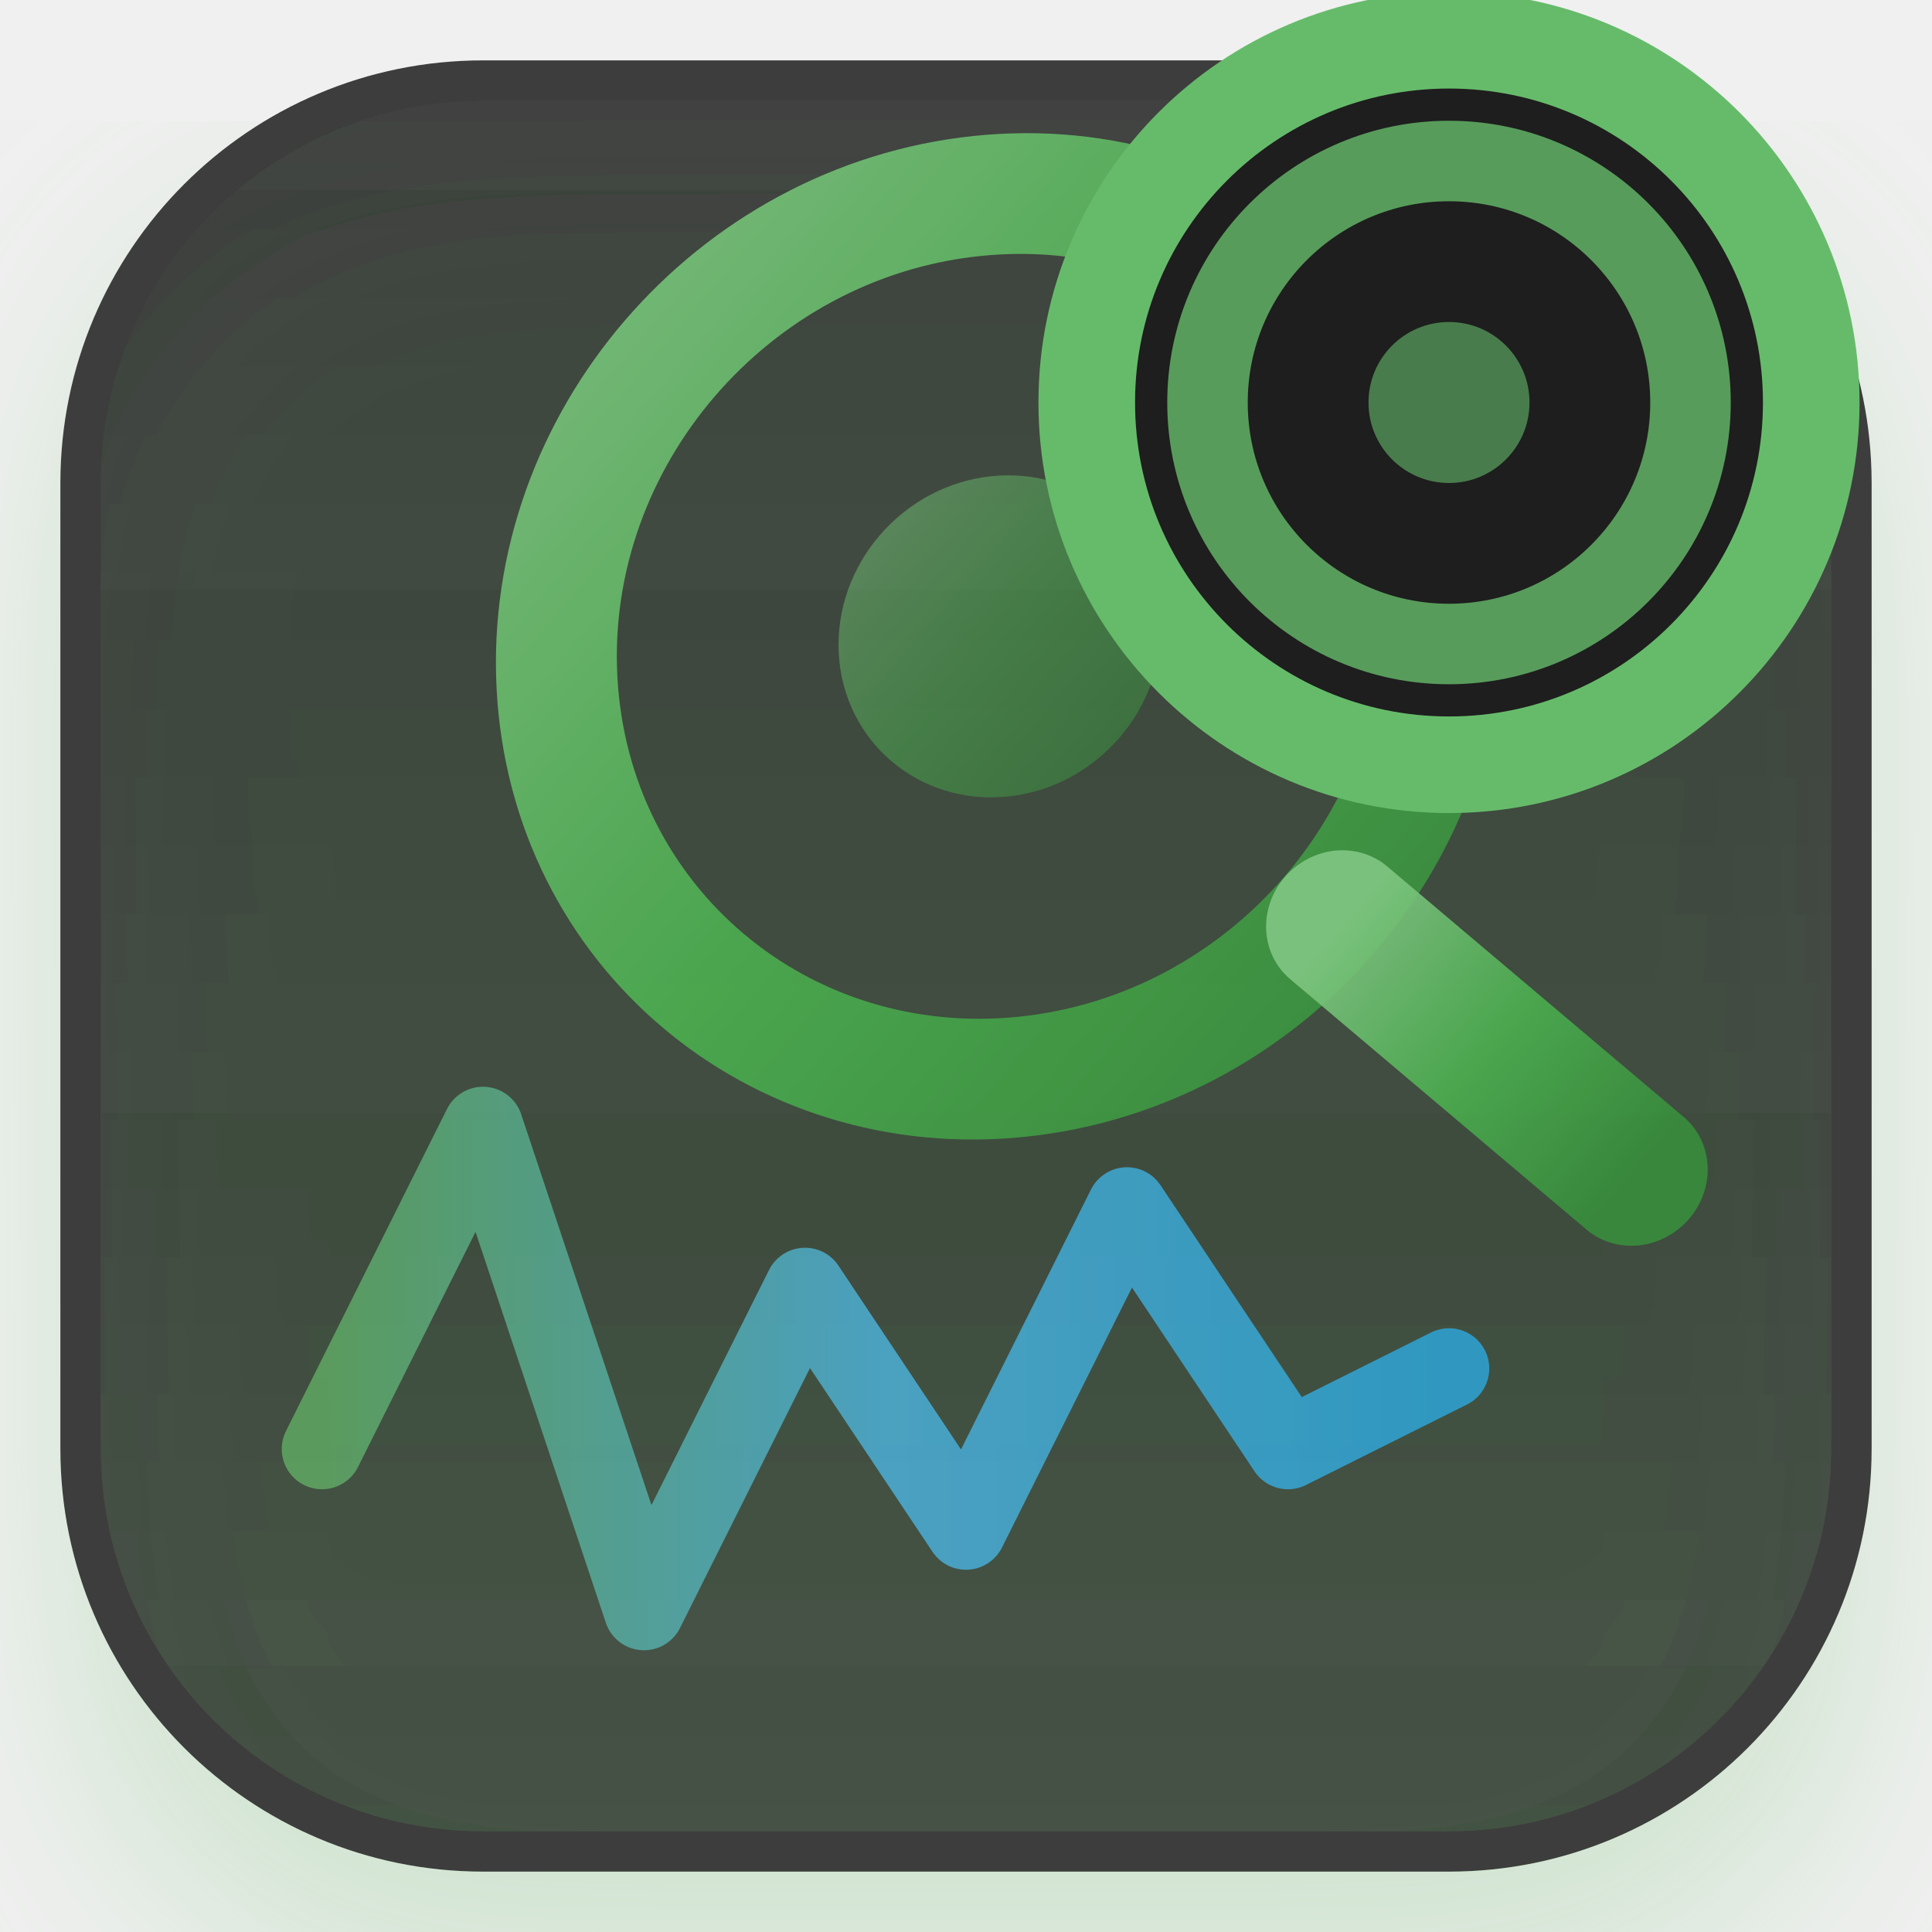
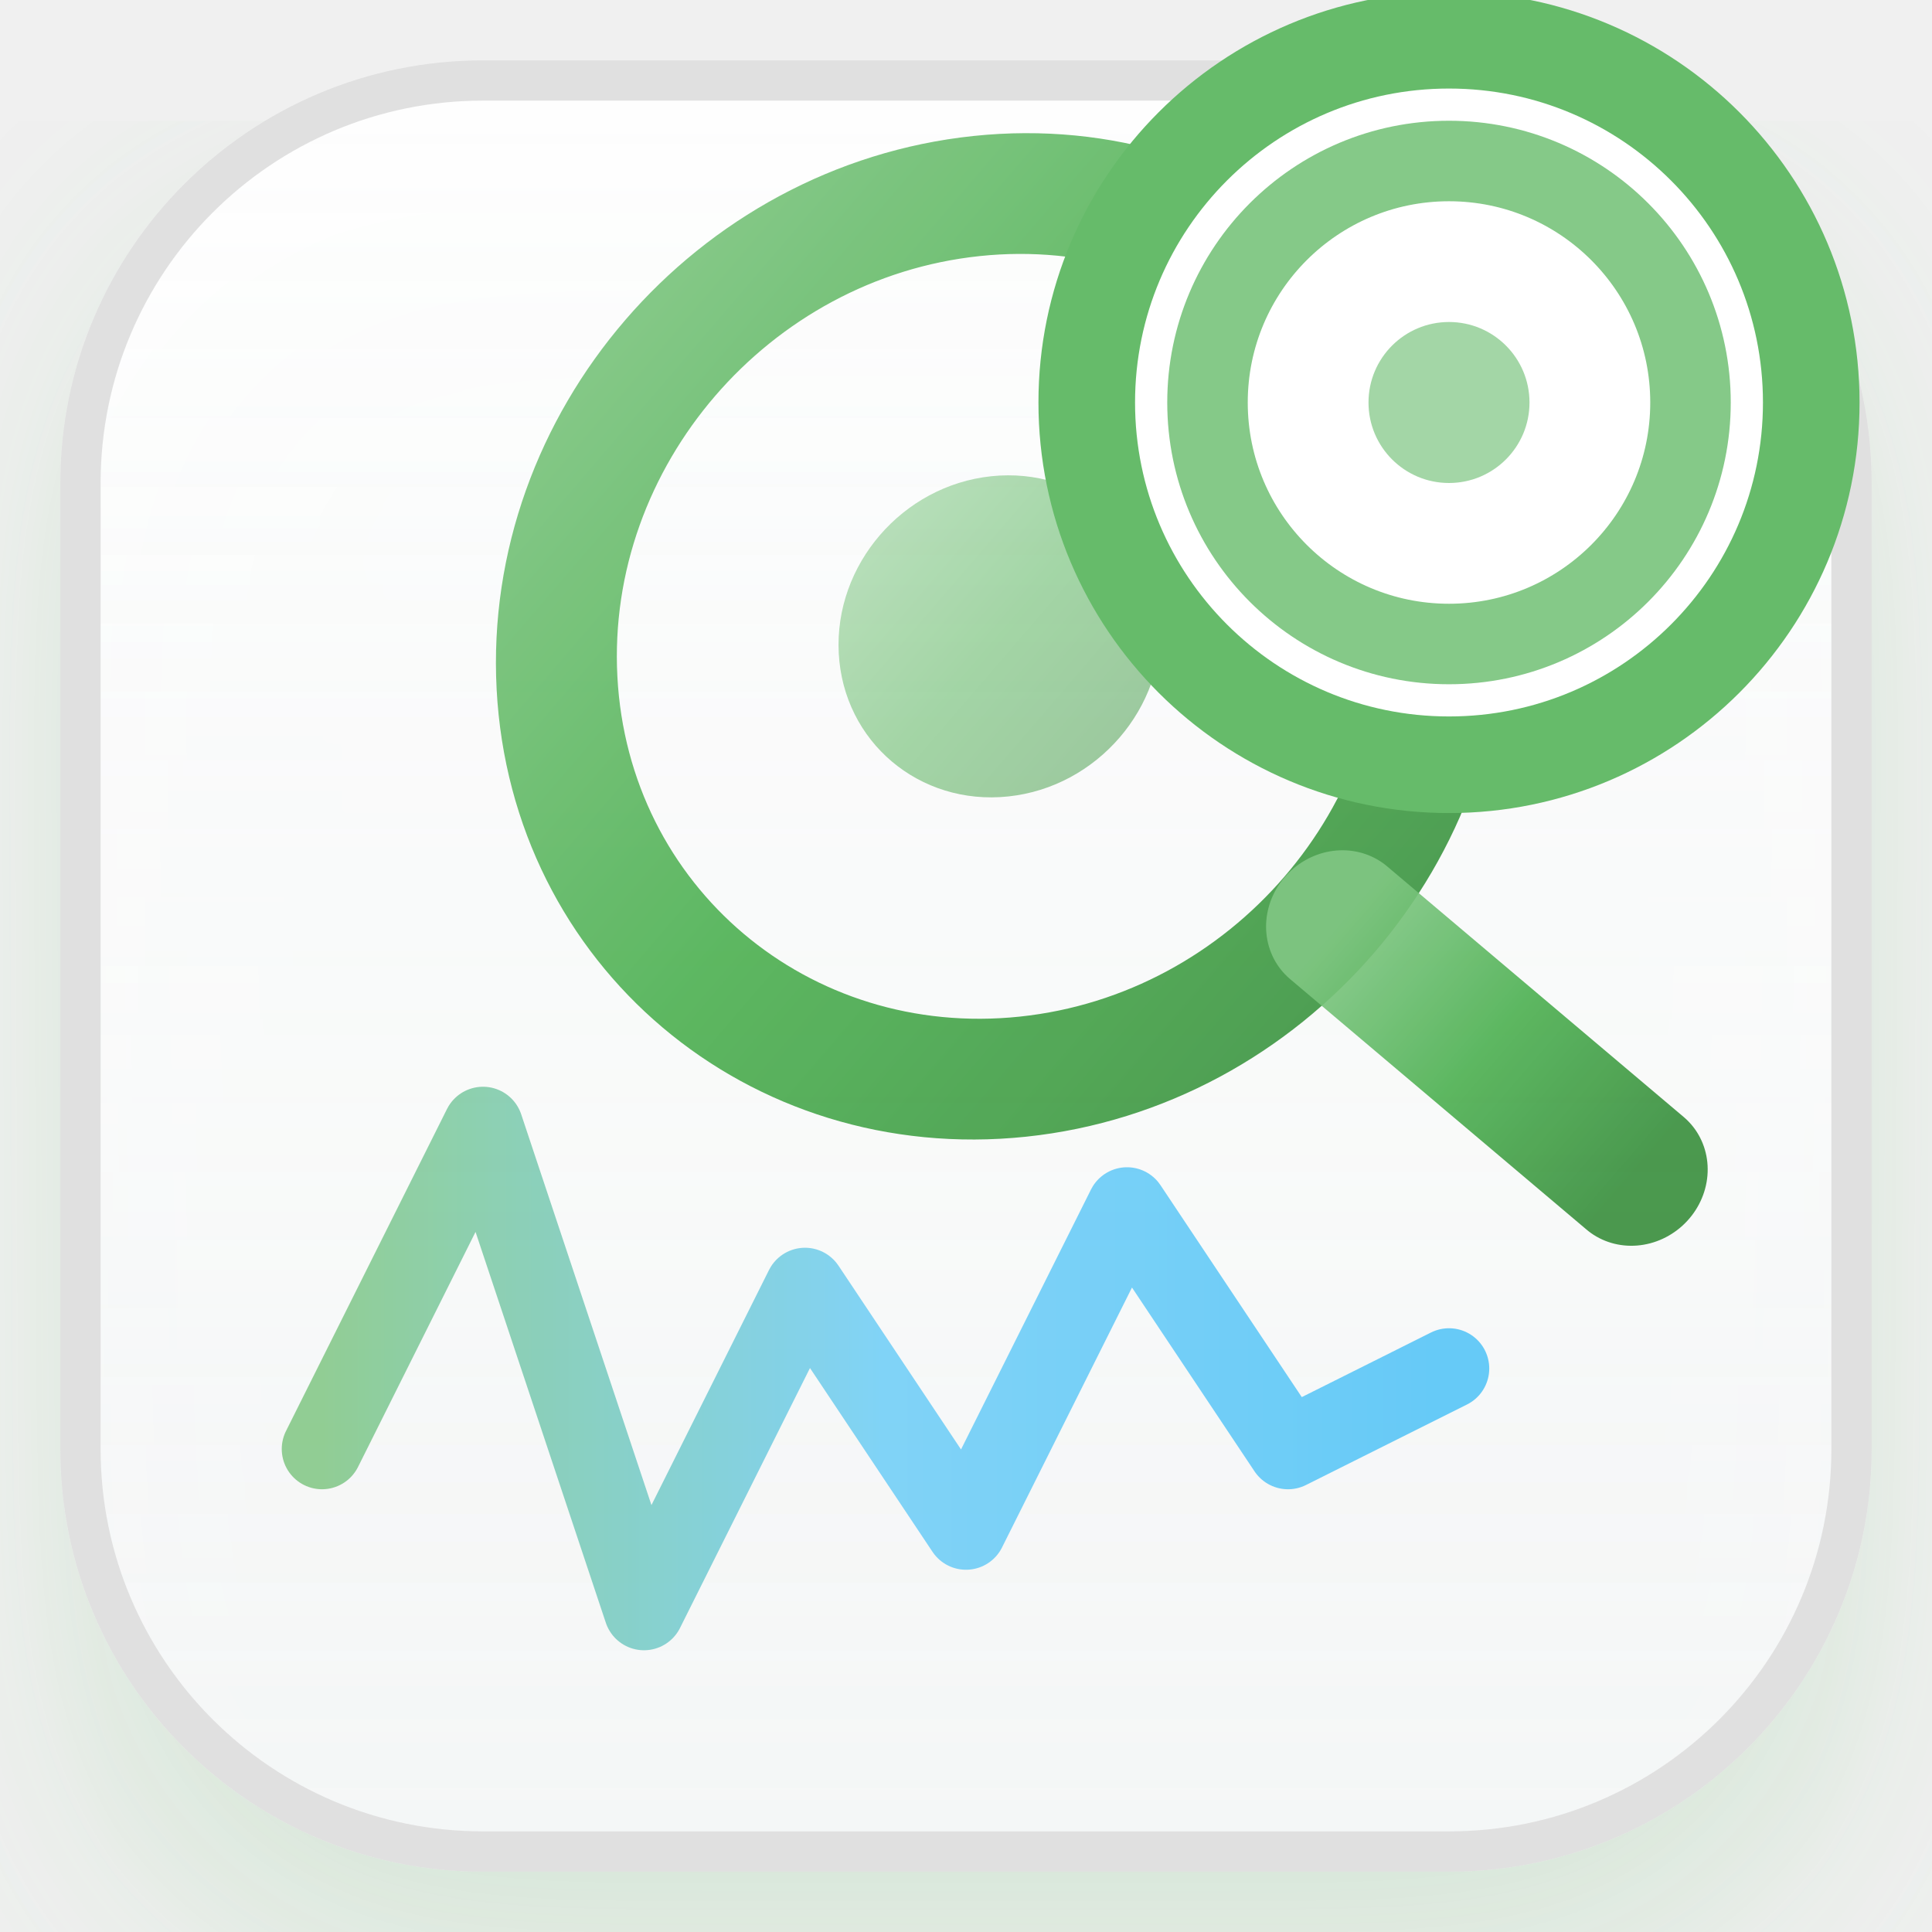
<svg xmlns="http://www.w3.org/2000/svg" width="48" height="48" viewBox="0 0 24 24">
  <defs>
    <filter id="shadow" x="-10%" y="-10%" width="130%" height="130%">
-       <feDropShadow dx="0" dy="1.5" stdDeviation="1.5" flood-color="#66bb6a" flood-opacity="0.3" />
+       <feDropShadow dx="0" dy="1.5" stdDeviation="1.5" flood-color="#66bb6a" flood-opacity="0.2" />
    </filter>
    <linearGradient id="cardBg" x1="0" y1="0" x2="0" y2="1">
-       <stop offset="0%" stop-color="#2d2d2d" stop-opacity="0.9" />
-       <stop offset="100%" stop-color="#1e1e1e" stop-opacity="0.8" />
+       <stop offset="0%" stop-color="#ffffff" stop-opacity="0.95" />
+       <stop offset="100%" stop-color="#f8f9fa" stop-opacity="0.85" />
    </linearGradient>
    <linearGradient id="eyeGlass" x1="0" y1="0" x2="1" y2="1">
      <stop offset="0%" stop-color="#81c784" />
      <stop offset="50%" stop-color="#4caf50" />
      <stop offset="100%" stop-color="#388e3c" />
    </linearGradient>
    <linearGradient id="waveGrad" x1="0" y1="0" x2="1" y2="0">
      <stop offset="0%" stop-color="#66bb6a" />
      <stop offset="50%" stop-color="#4fc3f7" />
      <stop offset="100%" stop-color="#29b6f6" />
    </linearGradient>
  </defs>
-   <rect x="1" y="1" width="22" height="22" rx="5" fill="url(#cardBg)" filter="url(#shadow)" stroke="#3c3c3c" stroke-width="0.5" />
+   <rect x="1" y="1" width="22" height="22" rx="5" fill="url(#cardBg)" filter="url(#shadow)" stroke="#e0e0e0" stroke-width="0.5" />
  <g transform="translate(2, 1) skewY(-6) skewX(3)">
    <circle cx="10" cy="8" r="5.5" fill="none" stroke="url(#eyeGlass)" stroke-width="1.5" opacity="0.9" />
    <circle cx="10" cy="8" r="2" fill="url(#eyeGlass)" opacity="0.5" />
    <line x1="14" y1="12" x2="17.5" y2="15.5" stroke="url(#eyeGlass)" stroke-width="1.8" stroke-linecap="round" opacity="0.9" />
  </g>
  <g transform="translate(4, 14)" opacity="0.7">
    <polyline points="0,4 2,0 4,6 6,2 8,5 10,1 12,4 14,3" fill="none" stroke="url(#waveGrad)" stroke-width="1" stroke-linecap="round" stroke-linejoin="round" />
  </g>
-   <circle cx="18" cy="5" r="4.5" fill="#1e1e1e" stroke="#66bb6a" stroke-width="1.2" />
+   <circle cx="18" cy="5" r="4.5" fill="#ffffff" stroke="#66bb6a" stroke-width="1.2" />
  <path d="M15 5a3 3 0 016 0 3 3 0 01-6 0z" fill="none" stroke="#66bb6a" stroke-width="1" opacity="0.8" />
  <circle cx="18" cy="5" r="1" fill="#66bb6a" opacity="0.6" />
</svg>
